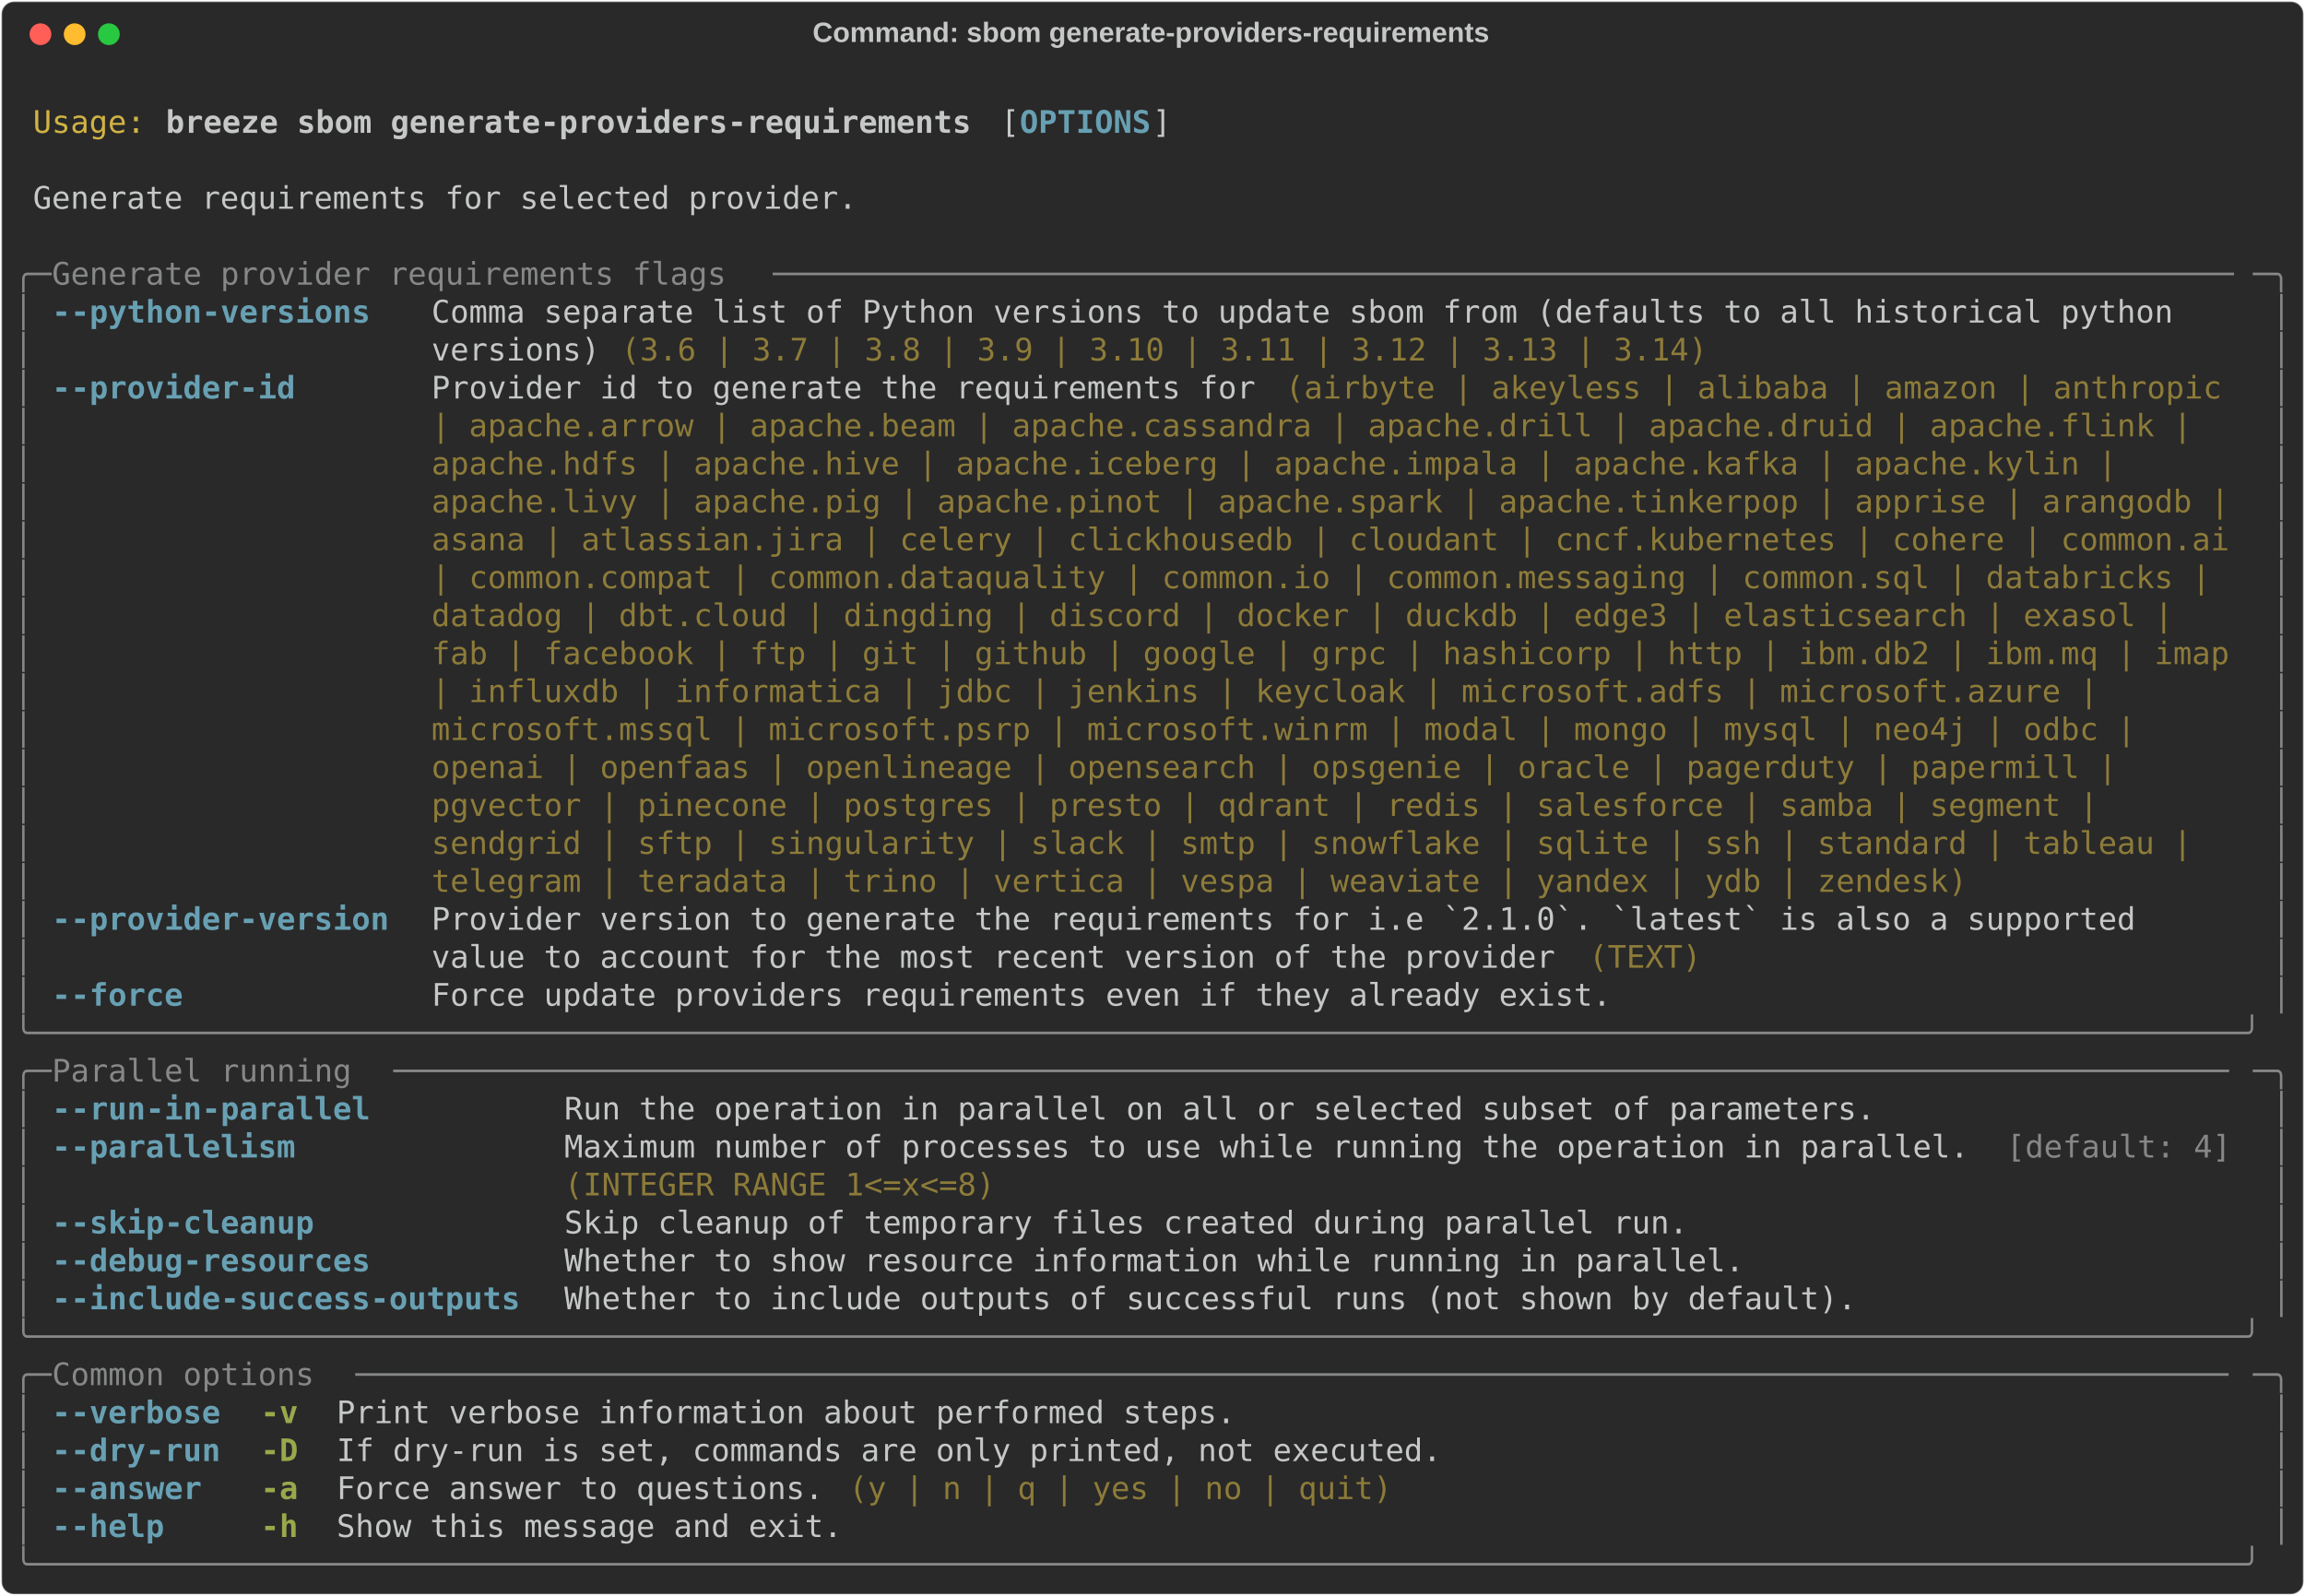
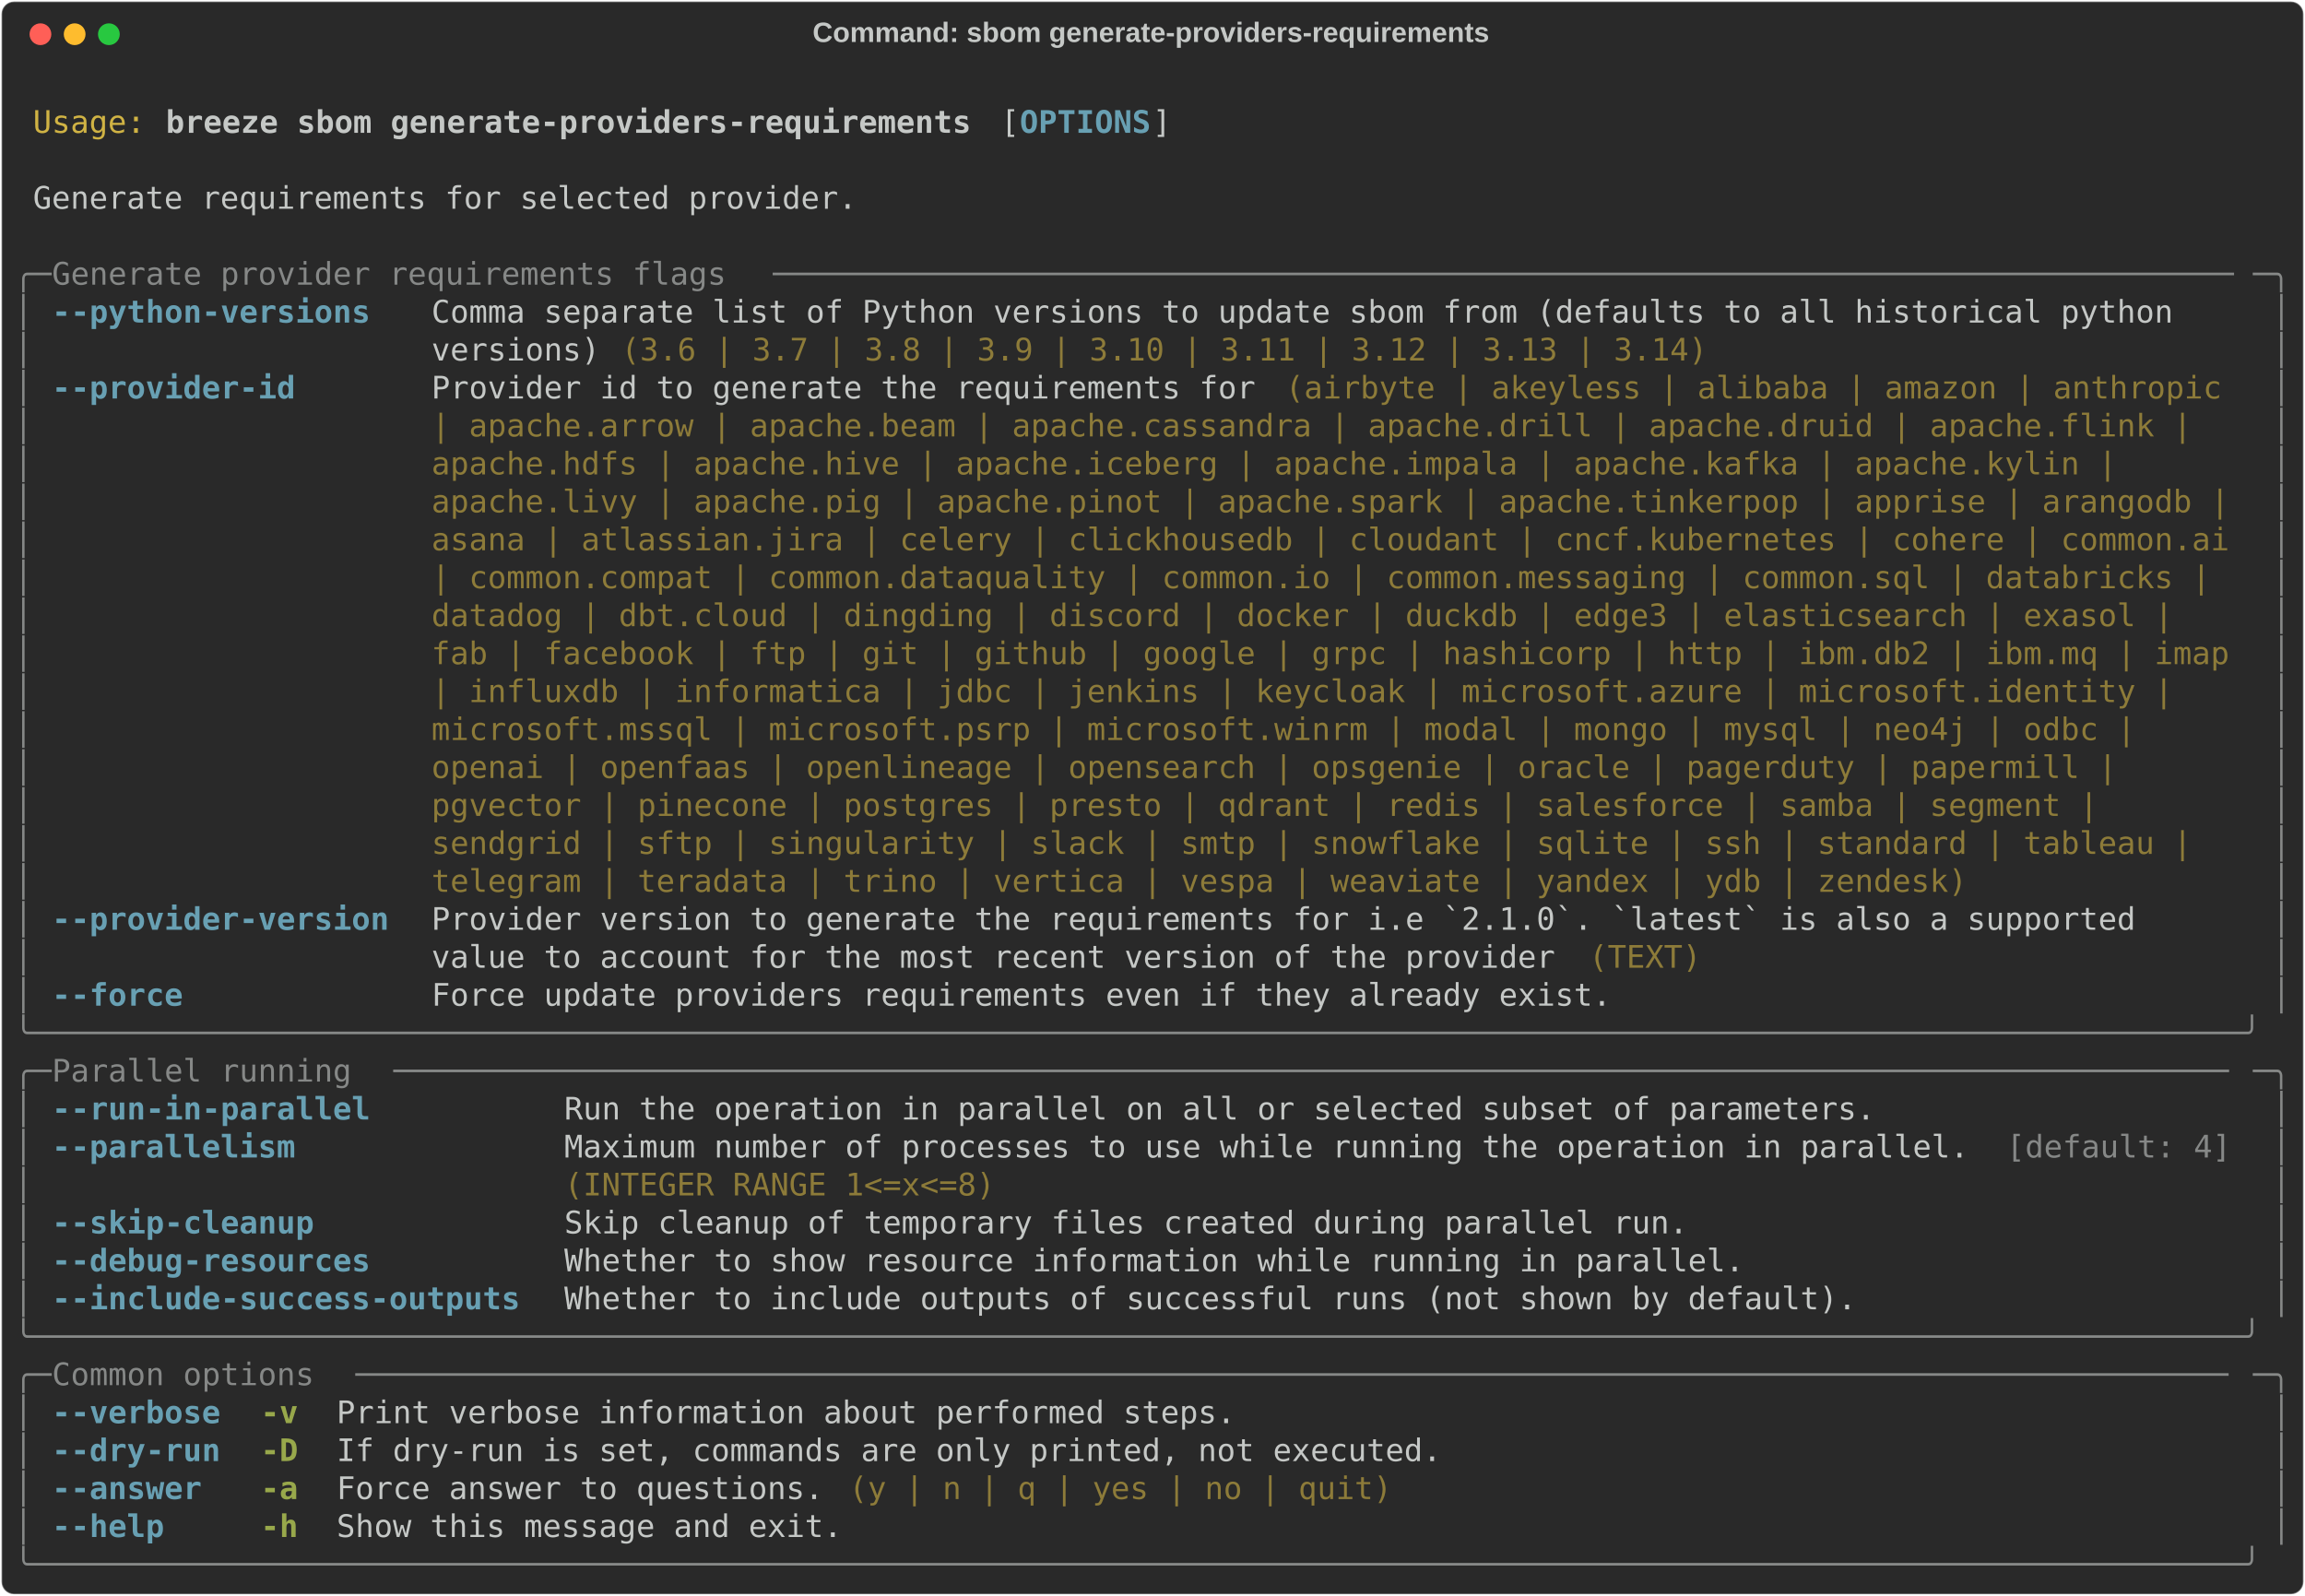
<svg xmlns="http://www.w3.org/2000/svg" class="rich-terminal" viewBox="0 0 1482 1026.0">
  <style>

    @font-face {
        font-family: "Fira Code";
        src: local("FiraCode-Regular"),
                url("https://cdnjs.cloudflare.com/ajax/libs/firacode/6.2.0/woff2/FiraCode-Regular.woff2") format("woff2"),
                url("https://cdnjs.cloudflare.com/ajax/libs/firacode/6.2.0/woff/FiraCode-Regular.woff") format("woff");
        font-style: normal;
        font-weight: 400;
    }
    @font-face {
        font-family: "Fira Code";
        src: local("FiraCode-Bold"),
                url("https://cdnjs.cloudflare.com/ajax/libs/firacode/6.2.0/woff2/FiraCode-Bold.woff2") format("woff2"),
                url("https://cdnjs.cloudflare.com/ajax/libs/firacode/6.2.0/woff/FiraCode-Bold.woff") format("woff");
        font-style: bold;
        font-weight: 700;
    }

    .breeze-sbom-generate-providers-requirements-matrix {
        font-family: Fira Code, monospace;
        font-size: 20px;
        line-height: 24.4px;
        font-variant-east-asian: full-width;
    }

    .breeze-sbom-generate-providers-requirements-title {
        font-size: 18px;
        font-weight: bold;
        font-family: arial;
    }

    .breeze-sbom-generate-providers-requirements-r1 { fill: #c5c8c6 }
.breeze-sbom-generate-providers-requirements-r2 { fill: #d0b344 }
.breeze-sbom-generate-providers-requirements-r3 { fill: #c5c8c6;font-weight: bold }
.breeze-sbom-generate-providers-requirements-r4 { fill: #68a0b3;font-weight: bold }
.breeze-sbom-generate-providers-requirements-r5 { fill: #868887 }
.breeze-sbom-generate-providers-requirements-r6 { fill: #8d7b39 }
.breeze-sbom-generate-providers-requirements-r7 { fill: #98a84b;font-weight: bold }
    </style>
  <defs>
    <clipPath id="breeze-sbom-generate-providers-requirements-clip-terminal">
      <rect x="0" y="0" width="1463.0" height="975.0" />
    </clipPath>
    <clipPath id="breeze-sbom-generate-providers-requirements-line-0">
      <rect x="0" y="1.5" width="1464" height="24.65" />
    </clipPath>
    <clipPath id="breeze-sbom-generate-providers-requirements-line-1">
      <rect x="0" y="25.9" width="1464" height="24.65" />
    </clipPath>
    <clipPath id="breeze-sbom-generate-providers-requirements-line-2">
      <rect x="0" y="50.3" width="1464" height="24.65" />
    </clipPath>
    <clipPath id="breeze-sbom-generate-providers-requirements-line-3">
      <rect x="0" y="74.7" width="1464" height="24.65" />
    </clipPath>
    <clipPath id="breeze-sbom-generate-providers-requirements-line-4">
      <rect x="0" y="99.1" width="1464" height="24.65" />
    </clipPath>
    <clipPath id="breeze-sbom-generate-providers-requirements-line-5">
      <rect x="0" y="123.5" width="1464" height="24.65" />
    </clipPath>
    <clipPath id="breeze-sbom-generate-providers-requirements-line-6">
      <rect x="0" y="147.9" width="1464" height="24.65" />
    </clipPath>
    <clipPath id="breeze-sbom-generate-providers-requirements-line-7">
      <rect x="0" y="172.3" width="1464" height="24.65" />
    </clipPath>
    <clipPath id="breeze-sbom-generate-providers-requirements-line-8">
      <rect x="0" y="196.7" width="1464" height="24.65" />
    </clipPath>
    <clipPath id="breeze-sbom-generate-providers-requirements-line-9">
      <rect x="0" y="221.1" width="1464" height="24.65" />
    </clipPath>
    <clipPath id="breeze-sbom-generate-providers-requirements-line-10">
      <rect x="0" y="245.5" width="1464" height="24.65" />
    </clipPath>
    <clipPath id="breeze-sbom-generate-providers-requirements-line-11">
      <rect x="0" y="269.9" width="1464" height="24.65" />
    </clipPath>
    <clipPath id="breeze-sbom-generate-providers-requirements-line-12">
      <rect x="0" y="294.3" width="1464" height="24.65" />
    </clipPath>
    <clipPath id="breeze-sbom-generate-providers-requirements-line-13">
      <rect x="0" y="318.7" width="1464" height="24.65" />
    </clipPath>
    <clipPath id="breeze-sbom-generate-providers-requirements-line-14">
      <rect x="0" y="343.1" width="1464" height="24.65" />
    </clipPath>
    <clipPath id="breeze-sbom-generate-providers-requirements-line-15">
      <rect x="0" y="367.5" width="1464" height="24.65" />
    </clipPath>
    <clipPath id="breeze-sbom-generate-providers-requirements-line-16">
      <rect x="0" y="391.9" width="1464" height="24.65" />
    </clipPath>
    <clipPath id="breeze-sbom-generate-providers-requirements-line-17">
      <rect x="0" y="416.3" width="1464" height="24.65" />
    </clipPath>
    <clipPath id="breeze-sbom-generate-providers-requirements-line-18">
      <rect x="0" y="440.7" width="1464" height="24.65" />
    </clipPath>
    <clipPath id="breeze-sbom-generate-providers-requirements-line-19">
      <rect x="0" y="465.1" width="1464" height="24.65" />
    </clipPath>
    <clipPath id="breeze-sbom-generate-providers-requirements-line-20">
      <rect x="0" y="489.5" width="1464" height="24.65" />
    </clipPath>
    <clipPath id="breeze-sbom-generate-providers-requirements-line-21">
      <rect x="0" y="513.9" width="1464" height="24.65" />
    </clipPath>
    <clipPath id="breeze-sbom-generate-providers-requirements-line-22">
      <rect x="0" y="538.3" width="1464" height="24.65" />
    </clipPath>
    <clipPath id="breeze-sbom-generate-providers-requirements-line-23">
      <rect x="0" y="562.7" width="1464" height="24.65" />
    </clipPath>
    <clipPath id="breeze-sbom-generate-providers-requirements-line-24">
      <rect x="0" y="587.1" width="1464" height="24.65" />
    </clipPath>
    <clipPath id="breeze-sbom-generate-providers-requirements-line-25">
      <rect x="0" y="611.5" width="1464" height="24.65" />
    </clipPath>
    <clipPath id="breeze-sbom-generate-providers-requirements-line-26">
      <rect x="0" y="635.9" width="1464" height="24.65" />
    </clipPath>
    <clipPath id="breeze-sbom-generate-providers-requirements-line-27">
      <rect x="0" y="660.3" width="1464" height="24.65" />
    </clipPath>
    <clipPath id="breeze-sbom-generate-providers-requirements-line-28">
      <rect x="0" y="684.7" width="1464" height="24.65" />
    </clipPath>
    <clipPath id="breeze-sbom-generate-providers-requirements-line-29">
      <rect x="0" y="709.1" width="1464" height="24.65" />
    </clipPath>
    <clipPath id="breeze-sbom-generate-providers-requirements-line-30">
      <rect x="0" y="733.5" width="1464" height="24.65" />
    </clipPath>
    <clipPath id="breeze-sbom-generate-providers-requirements-line-31">
      <rect x="0" y="757.9" width="1464" height="24.65" />
    </clipPath>
    <clipPath id="breeze-sbom-generate-providers-requirements-line-32">
      <rect x="0" y="782.3" width="1464" height="24.65" />
    </clipPath>
    <clipPath id="breeze-sbom-generate-providers-requirements-line-33">
      <rect x="0" y="806.7" width="1464" height="24.65" />
    </clipPath>
    <clipPath id="breeze-sbom-generate-providers-requirements-line-34">
      <rect x="0" y="831.1" width="1464" height="24.65" />
    </clipPath>
    <clipPath id="breeze-sbom-generate-providers-requirements-line-35">
      <rect x="0" y="855.5" width="1464" height="24.65" />
    </clipPath>
    <clipPath id="breeze-sbom-generate-providers-requirements-line-36">
      <rect x="0" y="879.9" width="1464" height="24.65" />
    </clipPath>
    <clipPath id="breeze-sbom-generate-providers-requirements-line-37">
      <rect x="0" y="904.3" width="1464" height="24.65" />
    </clipPath>
    <clipPath id="breeze-sbom-generate-providers-requirements-line-38">
      <rect x="0" y="928.7" width="1464" height="24.65" />
    </clipPath>
  </defs>
  <rect fill="#292929" stroke="rgba(255,255,255,0.35)" stroke-width="1" x="1" y="1" width="1480" height="1024" rx="8" />
  <text class="breeze-sbom-generate-providers-requirements-title" fill="#c5c8c6" text-anchor="middle" x="740" y="27">Command: sbom generate-providers-requirements</text>
  <g transform="translate(26,22)">
    <circle cx="0" cy="0" r="7" fill="#ff5f57" />
    <circle cx="22" cy="0" r="7" fill="#febc2e" />
    <circle cx="44" cy="0" r="7" fill="#28c840" />
  </g>
  <g transform="translate(9, 41)" clip-path="url(#breeze-sbom-generate-providers-requirements-clip-terminal)">
    <g class="breeze-sbom-generate-providers-requirements-matrix">
      <text class="breeze-sbom-generate-providers-requirements-r1" x="1464" y="20" textLength="12.2" clip-path="url(#breeze-sbom-generate-providers-requirements-line-0)">
</text>
      <text class="breeze-sbom-generate-providers-requirements-r2" x="12.2" y="44.4" textLength="73.2" clip-path="url(#breeze-sbom-generate-providers-requirements-line-1)">Usage:</text>
      <text class="breeze-sbom-generate-providers-requirements-r3" x="97.6" y="44.4" textLength="524.6" clip-path="url(#breeze-sbom-generate-providers-requirements-line-1)">breeze sbom generate-providers-requirements</text>
      <text class="breeze-sbom-generate-providers-requirements-r1" x="634.4" y="44.4" textLength="12.2" clip-path="url(#breeze-sbom-generate-providers-requirements-line-1)">[</text>
      <text class="breeze-sbom-generate-providers-requirements-r4" x="646.6" y="44.4" textLength="85.4" clip-path="url(#breeze-sbom-generate-providers-requirements-line-1)">OPTIONS</text>
      <text class="breeze-sbom-generate-providers-requirements-r1" x="732" y="44.4" textLength="12.2" clip-path="url(#breeze-sbom-generate-providers-requirements-line-1)">]</text>
      <text class="breeze-sbom-generate-providers-requirements-r1" x="1464" y="44.4" textLength="12.2" clip-path="url(#breeze-sbom-generate-providers-requirements-line-1)">
</text>
      <text class="breeze-sbom-generate-providers-requirements-r1" x="1464" y="68.8" textLength="12.2" clip-path="url(#breeze-sbom-generate-providers-requirements-line-2)">
</text>
      <text class="breeze-sbom-generate-providers-requirements-r1" x="12.2" y="93.2" textLength="536.8" clip-path="url(#breeze-sbom-generate-providers-requirements-line-3)">Generate requirements for selected provider.</text>
      <text class="breeze-sbom-generate-providers-requirements-r1" x="1464" y="93.2" textLength="12.2" clip-path="url(#breeze-sbom-generate-providers-requirements-line-3)">
</text>
      <text class="breeze-sbom-generate-providers-requirements-r1" x="1464" y="117.6" textLength="12.2" clip-path="url(#breeze-sbom-generate-providers-requirements-line-4)">
</text>
      <text class="breeze-sbom-generate-providers-requirements-r5" x="0" y="142" textLength="24.4" clip-path="url(#breeze-sbom-generate-providers-requirements-line-5)">╭─</text>
      <text class="breeze-sbom-generate-providers-requirements-r5" x="24.4" y="142" textLength="463.6" clip-path="url(#breeze-sbom-generate-providers-requirements-line-5)"> Generate provider requirements flags </text>
      <text class="breeze-sbom-generate-providers-requirements-r5" x="488" y="142" textLength="951.6" clip-path="url(#breeze-sbom-generate-providers-requirements-line-5)">──────────────────────────────────────────────────────────────────────────────</text>
      <text class="breeze-sbom-generate-providers-requirements-r5" x="1439.6" y="142" textLength="24.4" clip-path="url(#breeze-sbom-generate-providers-requirements-line-5)">─╮</text>
      <text class="breeze-sbom-generate-providers-requirements-r1" x="1464" y="142" textLength="12.2" clip-path="url(#breeze-sbom-generate-providers-requirements-line-5)">
</text>
      <text class="breeze-sbom-generate-providers-requirements-r5" x="0" y="166.4" textLength="12.2" clip-path="url(#breeze-sbom-generate-providers-requirements-line-6)">│</text>
      <text class="breeze-sbom-generate-providers-requirements-r4" x="24.4" y="166.4" textLength="219.6" clip-path="url(#breeze-sbom-generate-providers-requirements-line-6)">--python-versions </text>
      <text class="breeze-sbom-generate-providers-requirements-r1" x="268.4" y="166.4" textLength="1171.2" clip-path="url(#breeze-sbom-generate-providers-requirements-line-6)">Comma separate list of Python versions to update sbom from (defaults to all historical python   </text>
      <text class="breeze-sbom-generate-providers-requirements-r5" x="1451.8" y="166.4" textLength="12.2" clip-path="url(#breeze-sbom-generate-providers-requirements-line-6)">│</text>
      <text class="breeze-sbom-generate-providers-requirements-r1" x="1464" y="166.4" textLength="12.2" clip-path="url(#breeze-sbom-generate-providers-requirements-line-6)">
</text>
      <text class="breeze-sbom-generate-providers-requirements-r5" x="0" y="190.8" textLength="12.2" clip-path="url(#breeze-sbom-generate-providers-requirements-line-7)">│</text>
      <text class="breeze-sbom-generate-providers-requirements-r1" x="268.4" y="190.8" textLength="122" clip-path="url(#breeze-sbom-generate-providers-requirements-line-7)">versions) </text>
      <text class="breeze-sbom-generate-providers-requirements-r6" x="390.4" y="190.8" textLength="707.6" clip-path="url(#breeze-sbom-generate-providers-requirements-line-7)">(3.6 | 3.7 | 3.8 | 3.9 | 3.10 | 3.11 | 3.12 | 3.13 | 3.14)</text>
      <text class="breeze-sbom-generate-providers-requirements-r5" x="1451.8" y="190.8" textLength="12.2" clip-path="url(#breeze-sbom-generate-providers-requirements-line-7)">│</text>
      <text class="breeze-sbom-generate-providers-requirements-r1" x="1464" y="190.8" textLength="12.2" clip-path="url(#breeze-sbom-generate-providers-requirements-line-7)">
</text>
      <text class="breeze-sbom-generate-providers-requirements-r5" x="0" y="215.2" textLength="12.2" clip-path="url(#breeze-sbom-generate-providers-requirements-line-8)">│</text>
      <text class="breeze-sbom-generate-providers-requirements-r4" x="24.4" y="215.2" textLength="219.6" clip-path="url(#breeze-sbom-generate-providers-requirements-line-8)">--provider-id     </text>
      <text class="breeze-sbom-generate-providers-requirements-r1" x="268.4" y="215.2" textLength="549" clip-path="url(#breeze-sbom-generate-providers-requirements-line-8)">Provider id to generate the requirements for </text>
      <text class="breeze-sbom-generate-providers-requirements-r6" x="817.4" y="215.2" textLength="622.2" clip-path="url(#breeze-sbom-generate-providers-requirements-line-8)">(airbyte | akeyless | alibaba | amazon | anthropic </text>
      <text class="breeze-sbom-generate-providers-requirements-r5" x="1451.8" y="215.2" textLength="12.2" clip-path="url(#breeze-sbom-generate-providers-requirements-line-8)">│</text>
      <text class="breeze-sbom-generate-providers-requirements-r1" x="1464" y="215.2" textLength="12.2" clip-path="url(#breeze-sbom-generate-providers-requirements-line-8)">
</text>
      <text class="breeze-sbom-generate-providers-requirements-r5" x="0" y="239.6" textLength="12.2" clip-path="url(#breeze-sbom-generate-providers-requirements-line-9)">│</text>
      <text class="breeze-sbom-generate-providers-requirements-r6" x="268.4" y="239.6" textLength="1159" clip-path="url(#breeze-sbom-generate-providers-requirements-line-9)">| apache.arrow | apache.beam | apache.cassandra | apache.drill | apache.druid | apache.flink | </text>
      <text class="breeze-sbom-generate-providers-requirements-r5" x="1451.8" y="239.6" textLength="12.2" clip-path="url(#breeze-sbom-generate-providers-requirements-line-9)">│</text>
      <text class="breeze-sbom-generate-providers-requirements-r1" x="1464" y="239.6" textLength="12.2" clip-path="url(#breeze-sbom-generate-providers-requirements-line-9)">
</text>
      <text class="breeze-sbom-generate-providers-requirements-r5" x="0" y="264" textLength="12.2" clip-path="url(#breeze-sbom-generate-providers-requirements-line-10)">│</text>
      <text class="breeze-sbom-generate-providers-requirements-r6" x="268.4" y="264" textLength="1110.2" clip-path="url(#breeze-sbom-generate-providers-requirements-line-10)">apache.hdfs | apache.hive | apache.iceberg | apache.impala | apache.kafka | apache.kylin | </text>
      <text class="breeze-sbom-generate-providers-requirements-r5" x="1451.8" y="264" textLength="12.2" clip-path="url(#breeze-sbom-generate-providers-requirements-line-10)">│</text>
      <text class="breeze-sbom-generate-providers-requirements-r1" x="1464" y="264" textLength="12.2" clip-path="url(#breeze-sbom-generate-providers-requirements-line-10)">
</text>
      <text class="breeze-sbom-generate-providers-requirements-r5" x="0" y="288.4" textLength="12.2" clip-path="url(#breeze-sbom-generate-providers-requirements-line-11)">│</text>
      <text class="breeze-sbom-generate-providers-requirements-r6" x="268.4" y="288.4" textLength="1171.2" clip-path="url(#breeze-sbom-generate-providers-requirements-line-11)">apache.livy | apache.pig | apache.pinot | apache.spark | apache.tinkerpop | apprise | arangodb |</text>
      <text class="breeze-sbom-generate-providers-requirements-r5" x="1451.8" y="288.4" textLength="12.2" clip-path="url(#breeze-sbom-generate-providers-requirements-line-11)">│</text>
      <text class="breeze-sbom-generate-providers-requirements-r1" x="1464" y="288.4" textLength="12.2" clip-path="url(#breeze-sbom-generate-providers-requirements-line-11)">
</text>
      <text class="breeze-sbom-generate-providers-requirements-r5" x="0" y="312.8" textLength="12.2" clip-path="url(#breeze-sbom-generate-providers-requirements-line-12)">│</text>
      <text class="breeze-sbom-generate-providers-requirements-r6" x="268.4" y="312.8" textLength="1171.2" clip-path="url(#breeze-sbom-generate-providers-requirements-line-12)">asana | atlassian.jira | celery | clickhousedb | cloudant | cncf.kubernetes | cohere | common.ai</text>
      <text class="breeze-sbom-generate-providers-requirements-r5" x="1451.8" y="312.8" textLength="12.2" clip-path="url(#breeze-sbom-generate-providers-requirements-line-12)">│</text>
      <text class="breeze-sbom-generate-providers-requirements-r1" x="1464" y="312.8" textLength="12.2" clip-path="url(#breeze-sbom-generate-providers-requirements-line-12)">
</text>
      <text class="breeze-sbom-generate-providers-requirements-r5" x="0" y="337.2" textLength="12.2" clip-path="url(#breeze-sbom-generate-providers-requirements-line-13)">│</text>
      <text class="breeze-sbom-generate-providers-requirements-r6" x="268.4" y="337.2" textLength="1171.2" clip-path="url(#breeze-sbom-generate-providers-requirements-line-13)">| common.compat | common.dataquality | common.io | common.messaging | common.sql | databricks | </text>
      <text class="breeze-sbom-generate-providers-requirements-r5" x="1451.8" y="337.2" textLength="12.2" clip-path="url(#breeze-sbom-generate-providers-requirements-line-13)">│</text>
      <text class="breeze-sbom-generate-providers-requirements-r1" x="1464" y="337.2" textLength="12.2" clip-path="url(#breeze-sbom-generate-providers-requirements-line-13)">
</text>
      <text class="breeze-sbom-generate-providers-requirements-r5" x="0" y="361.6" textLength="12.2" clip-path="url(#breeze-sbom-generate-providers-requirements-line-14)">│</text>
      <text class="breeze-sbom-generate-providers-requirements-r6" x="268.4" y="361.6" textLength="1146.8" clip-path="url(#breeze-sbom-generate-providers-requirements-line-14)">datadog | dbt.cloud | dingding | discord | docker | duckdb | edge3 | elasticsearch | exasol | </text>
      <text class="breeze-sbom-generate-providers-requirements-r5" x="1451.8" y="361.6" textLength="12.2" clip-path="url(#breeze-sbom-generate-providers-requirements-line-14)">│</text>
      <text class="breeze-sbom-generate-providers-requirements-r1" x="1464" y="361.6" textLength="12.2" clip-path="url(#breeze-sbom-generate-providers-requirements-line-14)">
</text>
      <text class="breeze-sbom-generate-providers-requirements-r5" x="0" y="386" textLength="12.2" clip-path="url(#breeze-sbom-generate-providers-requirements-line-15)">│</text>
      <text class="breeze-sbom-generate-providers-requirements-r6" x="268.4" y="386" textLength="1171.2" clip-path="url(#breeze-sbom-generate-providers-requirements-line-15)">fab | facebook | ftp | git | github | google | grpc | hashicorp | http | ibm.db2 | ibm.mq | imap</text>
      <text class="breeze-sbom-generate-providers-requirements-r5" x="1451.8" y="386" textLength="12.2" clip-path="url(#breeze-sbom-generate-providers-requirements-line-15)">│</text>
      <text class="breeze-sbom-generate-providers-requirements-r1" x="1464" y="386" textLength="12.2" clip-path="url(#breeze-sbom-generate-providers-requirements-line-15)">
</text>
      <text class="breeze-sbom-generate-providers-requirements-r5" x="0" y="410.4" textLength="12.2" clip-path="url(#breeze-sbom-generate-providers-requirements-line-16)">│</text>
-       <text class="breeze-sbom-generate-providers-requirements-r6" x="268.4" y="410.4" textLength="1098" clip-path="url(#breeze-sbom-generate-providers-requirements-line-16)">| influxdb | informatica | jdbc | jenkins | keycloak | microsoft.adfs | microsoft.azure | </text>
+       <text class="breeze-sbom-generate-providers-requirements-r6" x="268.4" y="410.4" textLength="1146.8" clip-path="url(#breeze-sbom-generate-providers-requirements-line-16)">| influxdb | informatica | jdbc | jenkins | keycloak | microsoft.azure | microsoft.identity | </text>
      <text class="breeze-sbom-generate-providers-requirements-r5" x="1451.8" y="410.4" textLength="12.2" clip-path="url(#breeze-sbom-generate-providers-requirements-line-16)">│</text>
      <text class="breeze-sbom-generate-providers-requirements-r1" x="1464" y="410.4" textLength="12.2" clip-path="url(#breeze-sbom-generate-providers-requirements-line-16)">
</text>
      <text class="breeze-sbom-generate-providers-requirements-r5" x="0" y="434.8" textLength="12.2" clip-path="url(#breeze-sbom-generate-providers-requirements-line-17)">│</text>
      <text class="breeze-sbom-generate-providers-requirements-r6" x="268.4" y="434.8" textLength="1122.4" clip-path="url(#breeze-sbom-generate-providers-requirements-line-17)">microsoft.mssql | microsoft.psrp | microsoft.winrm | modal | mongo | mysql | neo4j | odbc | </text>
      <text class="breeze-sbom-generate-providers-requirements-r5" x="1451.8" y="434.8" textLength="12.2" clip-path="url(#breeze-sbom-generate-providers-requirements-line-17)">│</text>
      <text class="breeze-sbom-generate-providers-requirements-r1" x="1464" y="434.8" textLength="12.2" clip-path="url(#breeze-sbom-generate-providers-requirements-line-17)">
</text>
      <text class="breeze-sbom-generate-providers-requirements-r5" x="0" y="459.2" textLength="12.2" clip-path="url(#breeze-sbom-generate-providers-requirements-line-18)">│</text>
      <text class="breeze-sbom-generate-providers-requirements-r6" x="268.4" y="459.2" textLength="1110.2" clip-path="url(#breeze-sbom-generate-providers-requirements-line-18)">openai | openfaas | openlineage | opensearch | opsgenie | oracle | pagerduty | papermill | </text>
      <text class="breeze-sbom-generate-providers-requirements-r5" x="1451.8" y="459.2" textLength="12.2" clip-path="url(#breeze-sbom-generate-providers-requirements-line-18)">│</text>
      <text class="breeze-sbom-generate-providers-requirements-r1" x="1464" y="459.2" textLength="12.2" clip-path="url(#breeze-sbom-generate-providers-requirements-line-18)">
</text>
      <text class="breeze-sbom-generate-providers-requirements-r5" x="0" y="483.6" textLength="12.2" clip-path="url(#breeze-sbom-generate-providers-requirements-line-19)">│</text>
      <text class="breeze-sbom-generate-providers-requirements-r6" x="268.4" y="483.6" textLength="1098" clip-path="url(#breeze-sbom-generate-providers-requirements-line-19)">pgvector | pinecone | postgres | presto | qdrant | redis | salesforce | samba | segment | </text>
      <text class="breeze-sbom-generate-providers-requirements-r5" x="1451.8" y="483.6" textLength="12.2" clip-path="url(#breeze-sbom-generate-providers-requirements-line-19)">│</text>
      <text class="breeze-sbom-generate-providers-requirements-r1" x="1464" y="483.6" textLength="12.2" clip-path="url(#breeze-sbom-generate-providers-requirements-line-19)">
</text>
      <text class="breeze-sbom-generate-providers-requirements-r5" x="0" y="508" textLength="12.2" clip-path="url(#breeze-sbom-generate-providers-requirements-line-20)">│</text>
      <text class="breeze-sbom-generate-providers-requirements-r6" x="268.4" y="508" textLength="1159" clip-path="url(#breeze-sbom-generate-providers-requirements-line-20)">sendgrid | sftp | singularity | slack | smtp | snowflake | sqlite | ssh | standard | tableau | </text>
      <text class="breeze-sbom-generate-providers-requirements-r5" x="1451.8" y="508" textLength="12.2" clip-path="url(#breeze-sbom-generate-providers-requirements-line-20)">│</text>
      <text class="breeze-sbom-generate-providers-requirements-r1" x="1464" y="508" textLength="12.2" clip-path="url(#breeze-sbom-generate-providers-requirements-line-20)">
</text>
      <text class="breeze-sbom-generate-providers-requirements-r5" x="0" y="532.4" textLength="12.2" clip-path="url(#breeze-sbom-generate-providers-requirements-line-21)">│</text>
      <text class="breeze-sbom-generate-providers-requirements-r6" x="268.4" y="532.4" textLength="1000.4" clip-path="url(#breeze-sbom-generate-providers-requirements-line-21)">telegram | teradata | trino | vertica | vespa | weaviate | yandex | ydb | zendesk)</text>
      <text class="breeze-sbom-generate-providers-requirements-r5" x="1451.8" y="532.4" textLength="12.2" clip-path="url(#breeze-sbom-generate-providers-requirements-line-21)">│</text>
      <text class="breeze-sbom-generate-providers-requirements-r1" x="1464" y="532.4" textLength="12.2" clip-path="url(#breeze-sbom-generate-providers-requirements-line-21)">
</text>
      <text class="breeze-sbom-generate-providers-requirements-r5" x="0" y="556.8" textLength="12.2" clip-path="url(#breeze-sbom-generate-providers-requirements-line-22)">│</text>
      <text class="breeze-sbom-generate-providers-requirements-r4" x="24.4" y="556.8" textLength="219.6" clip-path="url(#breeze-sbom-generate-providers-requirements-line-22)">--provider-version</text>
      <text class="breeze-sbom-generate-providers-requirements-r1" x="268.4" y="556.8" textLength="1171.2" clip-path="url(#breeze-sbom-generate-providers-requirements-line-22)">Provider version to generate the requirements for i.e `2.1.0`. `latest` is also a supported     </text>
      <text class="breeze-sbom-generate-providers-requirements-r5" x="1451.8" y="556.8" textLength="12.2" clip-path="url(#breeze-sbom-generate-providers-requirements-line-22)">│</text>
      <text class="breeze-sbom-generate-providers-requirements-r1" x="1464" y="556.8" textLength="12.2" clip-path="url(#breeze-sbom-generate-providers-requirements-line-22)">
</text>
      <text class="breeze-sbom-generate-providers-requirements-r5" x="0" y="581.2" textLength="12.2" clip-path="url(#breeze-sbom-generate-providers-requirements-line-23)">│</text>
      <text class="breeze-sbom-generate-providers-requirements-r1" x="268.4" y="581.2" textLength="744.2" clip-path="url(#breeze-sbom-generate-providers-requirements-line-23)">value to account for the most recent version of the provider </text>
      <text class="breeze-sbom-generate-providers-requirements-r6" x="1012.6" y="581.2" textLength="73.2" clip-path="url(#breeze-sbom-generate-providers-requirements-line-23)">(TEXT)</text>
      <text class="breeze-sbom-generate-providers-requirements-r5" x="1451.8" y="581.2" textLength="12.2" clip-path="url(#breeze-sbom-generate-providers-requirements-line-23)">│</text>
      <text class="breeze-sbom-generate-providers-requirements-r1" x="1464" y="581.2" textLength="12.2" clip-path="url(#breeze-sbom-generate-providers-requirements-line-23)">
</text>
      <text class="breeze-sbom-generate-providers-requirements-r5" x="0" y="605.6" textLength="12.2" clip-path="url(#breeze-sbom-generate-providers-requirements-line-24)">│</text>
      <text class="breeze-sbom-generate-providers-requirements-r4" x="24.4" y="605.6" textLength="219.6" clip-path="url(#breeze-sbom-generate-providers-requirements-line-24)">--force           </text>
      <text class="breeze-sbom-generate-providers-requirements-r1" x="268.4" y="605.6" textLength="768.6" clip-path="url(#breeze-sbom-generate-providers-requirements-line-24)">Force update providers requirements even if they already exist.</text>
      <text class="breeze-sbom-generate-providers-requirements-r5" x="1451.8" y="605.6" textLength="12.2" clip-path="url(#breeze-sbom-generate-providers-requirements-line-24)">│</text>
      <text class="breeze-sbom-generate-providers-requirements-r1" x="1464" y="605.6" textLength="12.2" clip-path="url(#breeze-sbom-generate-providers-requirements-line-24)">
</text>
      <text class="breeze-sbom-generate-providers-requirements-r5" x="0" y="630" textLength="1464" clip-path="url(#breeze-sbom-generate-providers-requirements-line-25)">╰──────────────────────────────────────────────────────────────────────────────────────────────────────────────────────╯</text>
      <text class="breeze-sbom-generate-providers-requirements-r1" x="1464" y="630" textLength="12.2" clip-path="url(#breeze-sbom-generate-providers-requirements-line-25)">
</text>
      <text class="breeze-sbom-generate-providers-requirements-r5" x="0" y="654.4" textLength="24.4" clip-path="url(#breeze-sbom-generate-providers-requirements-line-26)">╭─</text>
      <text class="breeze-sbom-generate-providers-requirements-r5" x="24.4" y="654.4" textLength="219.6" clip-path="url(#breeze-sbom-generate-providers-requirements-line-26)"> Parallel running </text>
      <text class="breeze-sbom-generate-providers-requirements-r5" x="244" y="654.4" textLength="1195.6" clip-path="url(#breeze-sbom-generate-providers-requirements-line-26)">──────────────────────────────────────────────────────────────────────────────────────────────────</text>
      <text class="breeze-sbom-generate-providers-requirements-r5" x="1439.6" y="654.4" textLength="24.4" clip-path="url(#breeze-sbom-generate-providers-requirements-line-26)">─╮</text>
      <text class="breeze-sbom-generate-providers-requirements-r1" x="1464" y="654.4" textLength="12.2" clip-path="url(#breeze-sbom-generate-providers-requirements-line-26)">
</text>
      <text class="breeze-sbom-generate-providers-requirements-r5" x="0" y="678.8" textLength="12.2" clip-path="url(#breeze-sbom-generate-providers-requirements-line-27)">│</text>
      <text class="breeze-sbom-generate-providers-requirements-r4" x="24.4" y="678.8" textLength="305" clip-path="url(#breeze-sbom-generate-providers-requirements-line-27)">--run-in-parallel        </text>
      <text class="breeze-sbom-generate-providers-requirements-r1" x="353.8" y="678.8" textLength="854" clip-path="url(#breeze-sbom-generate-providers-requirements-line-27)">Run the operation in parallel on all or selected subset of parameters.</text>
      <text class="breeze-sbom-generate-providers-requirements-r5" x="1451.8" y="678.8" textLength="12.2" clip-path="url(#breeze-sbom-generate-providers-requirements-line-27)">│</text>
      <text class="breeze-sbom-generate-providers-requirements-r1" x="1464" y="678.8" textLength="12.2" clip-path="url(#breeze-sbom-generate-providers-requirements-line-27)">
</text>
      <text class="breeze-sbom-generate-providers-requirements-r5" x="0" y="703.2" textLength="12.2" clip-path="url(#breeze-sbom-generate-providers-requirements-line-28)">│</text>
      <text class="breeze-sbom-generate-providers-requirements-r4" x="24.4" y="703.2" textLength="305" clip-path="url(#breeze-sbom-generate-providers-requirements-line-28)">--parallelism            </text>
      <text class="breeze-sbom-generate-providers-requirements-r1" x="353.8" y="703.2" textLength="927.2" clip-path="url(#breeze-sbom-generate-providers-requirements-line-28)">Maximum number of processes to use while running the operation in parallel. </text>
      <text class="breeze-sbom-generate-providers-requirements-r5" x="1281" y="703.2" textLength="146.4" clip-path="url(#breeze-sbom-generate-providers-requirements-line-28)">[default: 4]</text>
      <text class="breeze-sbom-generate-providers-requirements-r5" x="1451.8" y="703.2" textLength="12.2" clip-path="url(#breeze-sbom-generate-providers-requirements-line-28)">│</text>
      <text class="breeze-sbom-generate-providers-requirements-r1" x="1464" y="703.2" textLength="12.2" clip-path="url(#breeze-sbom-generate-providers-requirements-line-28)">
</text>
      <text class="breeze-sbom-generate-providers-requirements-r5" x="0" y="727.6" textLength="12.2" clip-path="url(#breeze-sbom-generate-providers-requirements-line-29)">│</text>
      <text class="breeze-sbom-generate-providers-requirements-r6" x="353.8" y="727.6" textLength="280.6" clip-path="url(#breeze-sbom-generate-providers-requirements-line-29)">(INTEGER RANGE 1&lt;=x&lt;=8)</text>
      <text class="breeze-sbom-generate-providers-requirements-r5" x="1451.8" y="727.6" textLength="12.2" clip-path="url(#breeze-sbom-generate-providers-requirements-line-29)">│</text>
      <text class="breeze-sbom-generate-providers-requirements-r1" x="1464" y="727.6" textLength="12.2" clip-path="url(#breeze-sbom-generate-providers-requirements-line-29)">
</text>
      <text class="breeze-sbom-generate-providers-requirements-r5" x="0" y="752" textLength="12.2" clip-path="url(#breeze-sbom-generate-providers-requirements-line-30)">│</text>
      <text class="breeze-sbom-generate-providers-requirements-r4" x="24.4" y="752" textLength="305" clip-path="url(#breeze-sbom-generate-providers-requirements-line-30)">--skip-cleanup           </text>
      <text class="breeze-sbom-generate-providers-requirements-r1" x="353.8" y="752" textLength="732" clip-path="url(#breeze-sbom-generate-providers-requirements-line-30)">Skip cleanup of temporary files created during parallel run.</text>
      <text class="breeze-sbom-generate-providers-requirements-r5" x="1451.8" y="752" textLength="12.2" clip-path="url(#breeze-sbom-generate-providers-requirements-line-30)">│</text>
      <text class="breeze-sbom-generate-providers-requirements-r1" x="1464" y="752" textLength="12.2" clip-path="url(#breeze-sbom-generate-providers-requirements-line-30)">
</text>
      <text class="breeze-sbom-generate-providers-requirements-r5" x="0" y="776.4" textLength="12.2" clip-path="url(#breeze-sbom-generate-providers-requirements-line-31)">│</text>
      <text class="breeze-sbom-generate-providers-requirements-r4" x="24.4" y="776.4" textLength="305" clip-path="url(#breeze-sbom-generate-providers-requirements-line-31)">--debug-resources        </text>
      <text class="breeze-sbom-generate-providers-requirements-r1" x="353.8" y="776.4" textLength="768.6" clip-path="url(#breeze-sbom-generate-providers-requirements-line-31)">Whether to show resource information while running in parallel.</text>
      <text class="breeze-sbom-generate-providers-requirements-r5" x="1451.8" y="776.4" textLength="12.2" clip-path="url(#breeze-sbom-generate-providers-requirements-line-31)">│</text>
      <text class="breeze-sbom-generate-providers-requirements-r1" x="1464" y="776.4" textLength="12.2" clip-path="url(#breeze-sbom-generate-providers-requirements-line-31)">
</text>
      <text class="breeze-sbom-generate-providers-requirements-r5" x="0" y="800.8" textLength="12.2" clip-path="url(#breeze-sbom-generate-providers-requirements-line-32)">│</text>
      <text class="breeze-sbom-generate-providers-requirements-r4" x="24.4" y="800.8" textLength="305" clip-path="url(#breeze-sbom-generate-providers-requirements-line-32)">--include-success-outputs</text>
      <text class="breeze-sbom-generate-providers-requirements-r1" x="353.8" y="800.8" textLength="841.8" clip-path="url(#breeze-sbom-generate-providers-requirements-line-32)">Whether to include outputs of successful runs (not shown by default).</text>
      <text class="breeze-sbom-generate-providers-requirements-r5" x="1451.8" y="800.8" textLength="12.2" clip-path="url(#breeze-sbom-generate-providers-requirements-line-32)">│</text>
      <text class="breeze-sbom-generate-providers-requirements-r1" x="1464" y="800.8" textLength="12.2" clip-path="url(#breeze-sbom-generate-providers-requirements-line-32)">
</text>
      <text class="breeze-sbom-generate-providers-requirements-r5" x="0" y="825.2" textLength="1464" clip-path="url(#breeze-sbom-generate-providers-requirements-line-33)">╰──────────────────────────────────────────────────────────────────────────────────────────────────────────────────────╯</text>
      <text class="breeze-sbom-generate-providers-requirements-r1" x="1464" y="825.2" textLength="12.2" clip-path="url(#breeze-sbom-generate-providers-requirements-line-33)">
</text>
      <text class="breeze-sbom-generate-providers-requirements-r5" x="0" y="849.6" textLength="24.4" clip-path="url(#breeze-sbom-generate-providers-requirements-line-34)">╭─</text>
      <text class="breeze-sbom-generate-providers-requirements-r5" x="24.4" y="849.6" textLength="195.2" clip-path="url(#breeze-sbom-generate-providers-requirements-line-34)"> Common options </text>
      <text class="breeze-sbom-generate-providers-requirements-r5" x="219.6" y="849.6" textLength="1220" clip-path="url(#breeze-sbom-generate-providers-requirements-line-34)">────────────────────────────────────────────────────────────────────────────────────────────────────</text>
      <text class="breeze-sbom-generate-providers-requirements-r5" x="1439.6" y="849.6" textLength="24.4" clip-path="url(#breeze-sbom-generate-providers-requirements-line-34)">─╮</text>
      <text class="breeze-sbom-generate-providers-requirements-r1" x="1464" y="849.6" textLength="12.2" clip-path="url(#breeze-sbom-generate-providers-requirements-line-34)">
</text>
      <text class="breeze-sbom-generate-providers-requirements-r5" x="0" y="874" textLength="12.2" clip-path="url(#breeze-sbom-generate-providers-requirements-line-35)">│</text>
      <text class="breeze-sbom-generate-providers-requirements-r4" x="24.4" y="874" textLength="109.8" clip-path="url(#breeze-sbom-generate-providers-requirements-line-35)">--verbose</text>
      <text class="breeze-sbom-generate-providers-requirements-r7" x="158.6" y="874" textLength="24.4" clip-path="url(#breeze-sbom-generate-providers-requirements-line-35)">-v</text>
      <text class="breeze-sbom-generate-providers-requirements-r1" x="207.4" y="874" textLength="585.6" clip-path="url(#breeze-sbom-generate-providers-requirements-line-35)">Print verbose information about performed steps.</text>
      <text class="breeze-sbom-generate-providers-requirements-r5" x="1451.8" y="874" textLength="12.2" clip-path="url(#breeze-sbom-generate-providers-requirements-line-35)">│</text>
      <text class="breeze-sbom-generate-providers-requirements-r1" x="1464" y="874" textLength="12.2" clip-path="url(#breeze-sbom-generate-providers-requirements-line-35)">
</text>
      <text class="breeze-sbom-generate-providers-requirements-r5" x="0" y="898.4" textLength="12.2" clip-path="url(#breeze-sbom-generate-providers-requirements-line-36)">│</text>
      <text class="breeze-sbom-generate-providers-requirements-r4" x="24.4" y="898.4" textLength="109.8" clip-path="url(#breeze-sbom-generate-providers-requirements-line-36)">--dry-run</text>
      <text class="breeze-sbom-generate-providers-requirements-r7" x="158.6" y="898.4" textLength="24.4" clip-path="url(#breeze-sbom-generate-providers-requirements-line-36)">-D</text>
      <text class="breeze-sbom-generate-providers-requirements-r1" x="207.4" y="898.4" textLength="719.8" clip-path="url(#breeze-sbom-generate-providers-requirements-line-36)">If dry-run is set, commands are only printed, not executed.</text>
      <text class="breeze-sbom-generate-providers-requirements-r5" x="1451.8" y="898.4" textLength="12.2" clip-path="url(#breeze-sbom-generate-providers-requirements-line-36)">│</text>
      <text class="breeze-sbom-generate-providers-requirements-r1" x="1464" y="898.4" textLength="12.2" clip-path="url(#breeze-sbom-generate-providers-requirements-line-36)">
</text>
      <text class="breeze-sbom-generate-providers-requirements-r5" x="0" y="922.8" textLength="12.2" clip-path="url(#breeze-sbom-generate-providers-requirements-line-37)">│</text>
      <text class="breeze-sbom-generate-providers-requirements-r4" x="24.4" y="922.8" textLength="109.8" clip-path="url(#breeze-sbom-generate-providers-requirements-line-37)">--answer </text>
      <text class="breeze-sbom-generate-providers-requirements-r7" x="158.6" y="922.8" textLength="24.4" clip-path="url(#breeze-sbom-generate-providers-requirements-line-37)">-a</text>
      <text class="breeze-sbom-generate-providers-requirements-r1" x="207.4" y="922.8" textLength="329.4" clip-path="url(#breeze-sbom-generate-providers-requirements-line-37)">Force answer to questions. </text>
      <text class="breeze-sbom-generate-providers-requirements-r6" x="536.8" y="922.8" textLength="353.8" clip-path="url(#breeze-sbom-generate-providers-requirements-line-37)">(y | n | q | yes | no | quit)</text>
      <text class="breeze-sbom-generate-providers-requirements-r5" x="1451.8" y="922.8" textLength="12.2" clip-path="url(#breeze-sbom-generate-providers-requirements-line-37)">│</text>
      <text class="breeze-sbom-generate-providers-requirements-r1" x="1464" y="922.8" textLength="12.2" clip-path="url(#breeze-sbom-generate-providers-requirements-line-37)">
</text>
      <text class="breeze-sbom-generate-providers-requirements-r5" x="0" y="947.2" textLength="12.2" clip-path="url(#breeze-sbom-generate-providers-requirements-line-38)">│</text>
      <text class="breeze-sbom-generate-providers-requirements-r4" x="24.4" y="947.2" textLength="109.8" clip-path="url(#breeze-sbom-generate-providers-requirements-line-38)">--help   </text>
      <text class="breeze-sbom-generate-providers-requirements-r7" x="158.6" y="947.2" textLength="24.4" clip-path="url(#breeze-sbom-generate-providers-requirements-line-38)">-h</text>
      <text class="breeze-sbom-generate-providers-requirements-r1" x="207.4" y="947.2" textLength="329.4" clip-path="url(#breeze-sbom-generate-providers-requirements-line-38)">Show this message and exit.</text>
      <text class="breeze-sbom-generate-providers-requirements-r5" x="1451.8" y="947.2" textLength="12.2" clip-path="url(#breeze-sbom-generate-providers-requirements-line-38)">│</text>
      <text class="breeze-sbom-generate-providers-requirements-r1" x="1464" y="947.2" textLength="12.2" clip-path="url(#breeze-sbom-generate-providers-requirements-line-38)">
</text>
      <text class="breeze-sbom-generate-providers-requirements-r5" x="0" y="971.6" textLength="1464" clip-path="url(#breeze-sbom-generate-providers-requirements-line-39)">╰──────────────────────────────────────────────────────────────────────────────────────────────────────────────────────╯</text>
      <text class="breeze-sbom-generate-providers-requirements-r1" x="1464" y="971.6" textLength="12.2" clip-path="url(#breeze-sbom-generate-providers-requirements-line-39)">
</text>
    </g>
  </g>
</svg>
